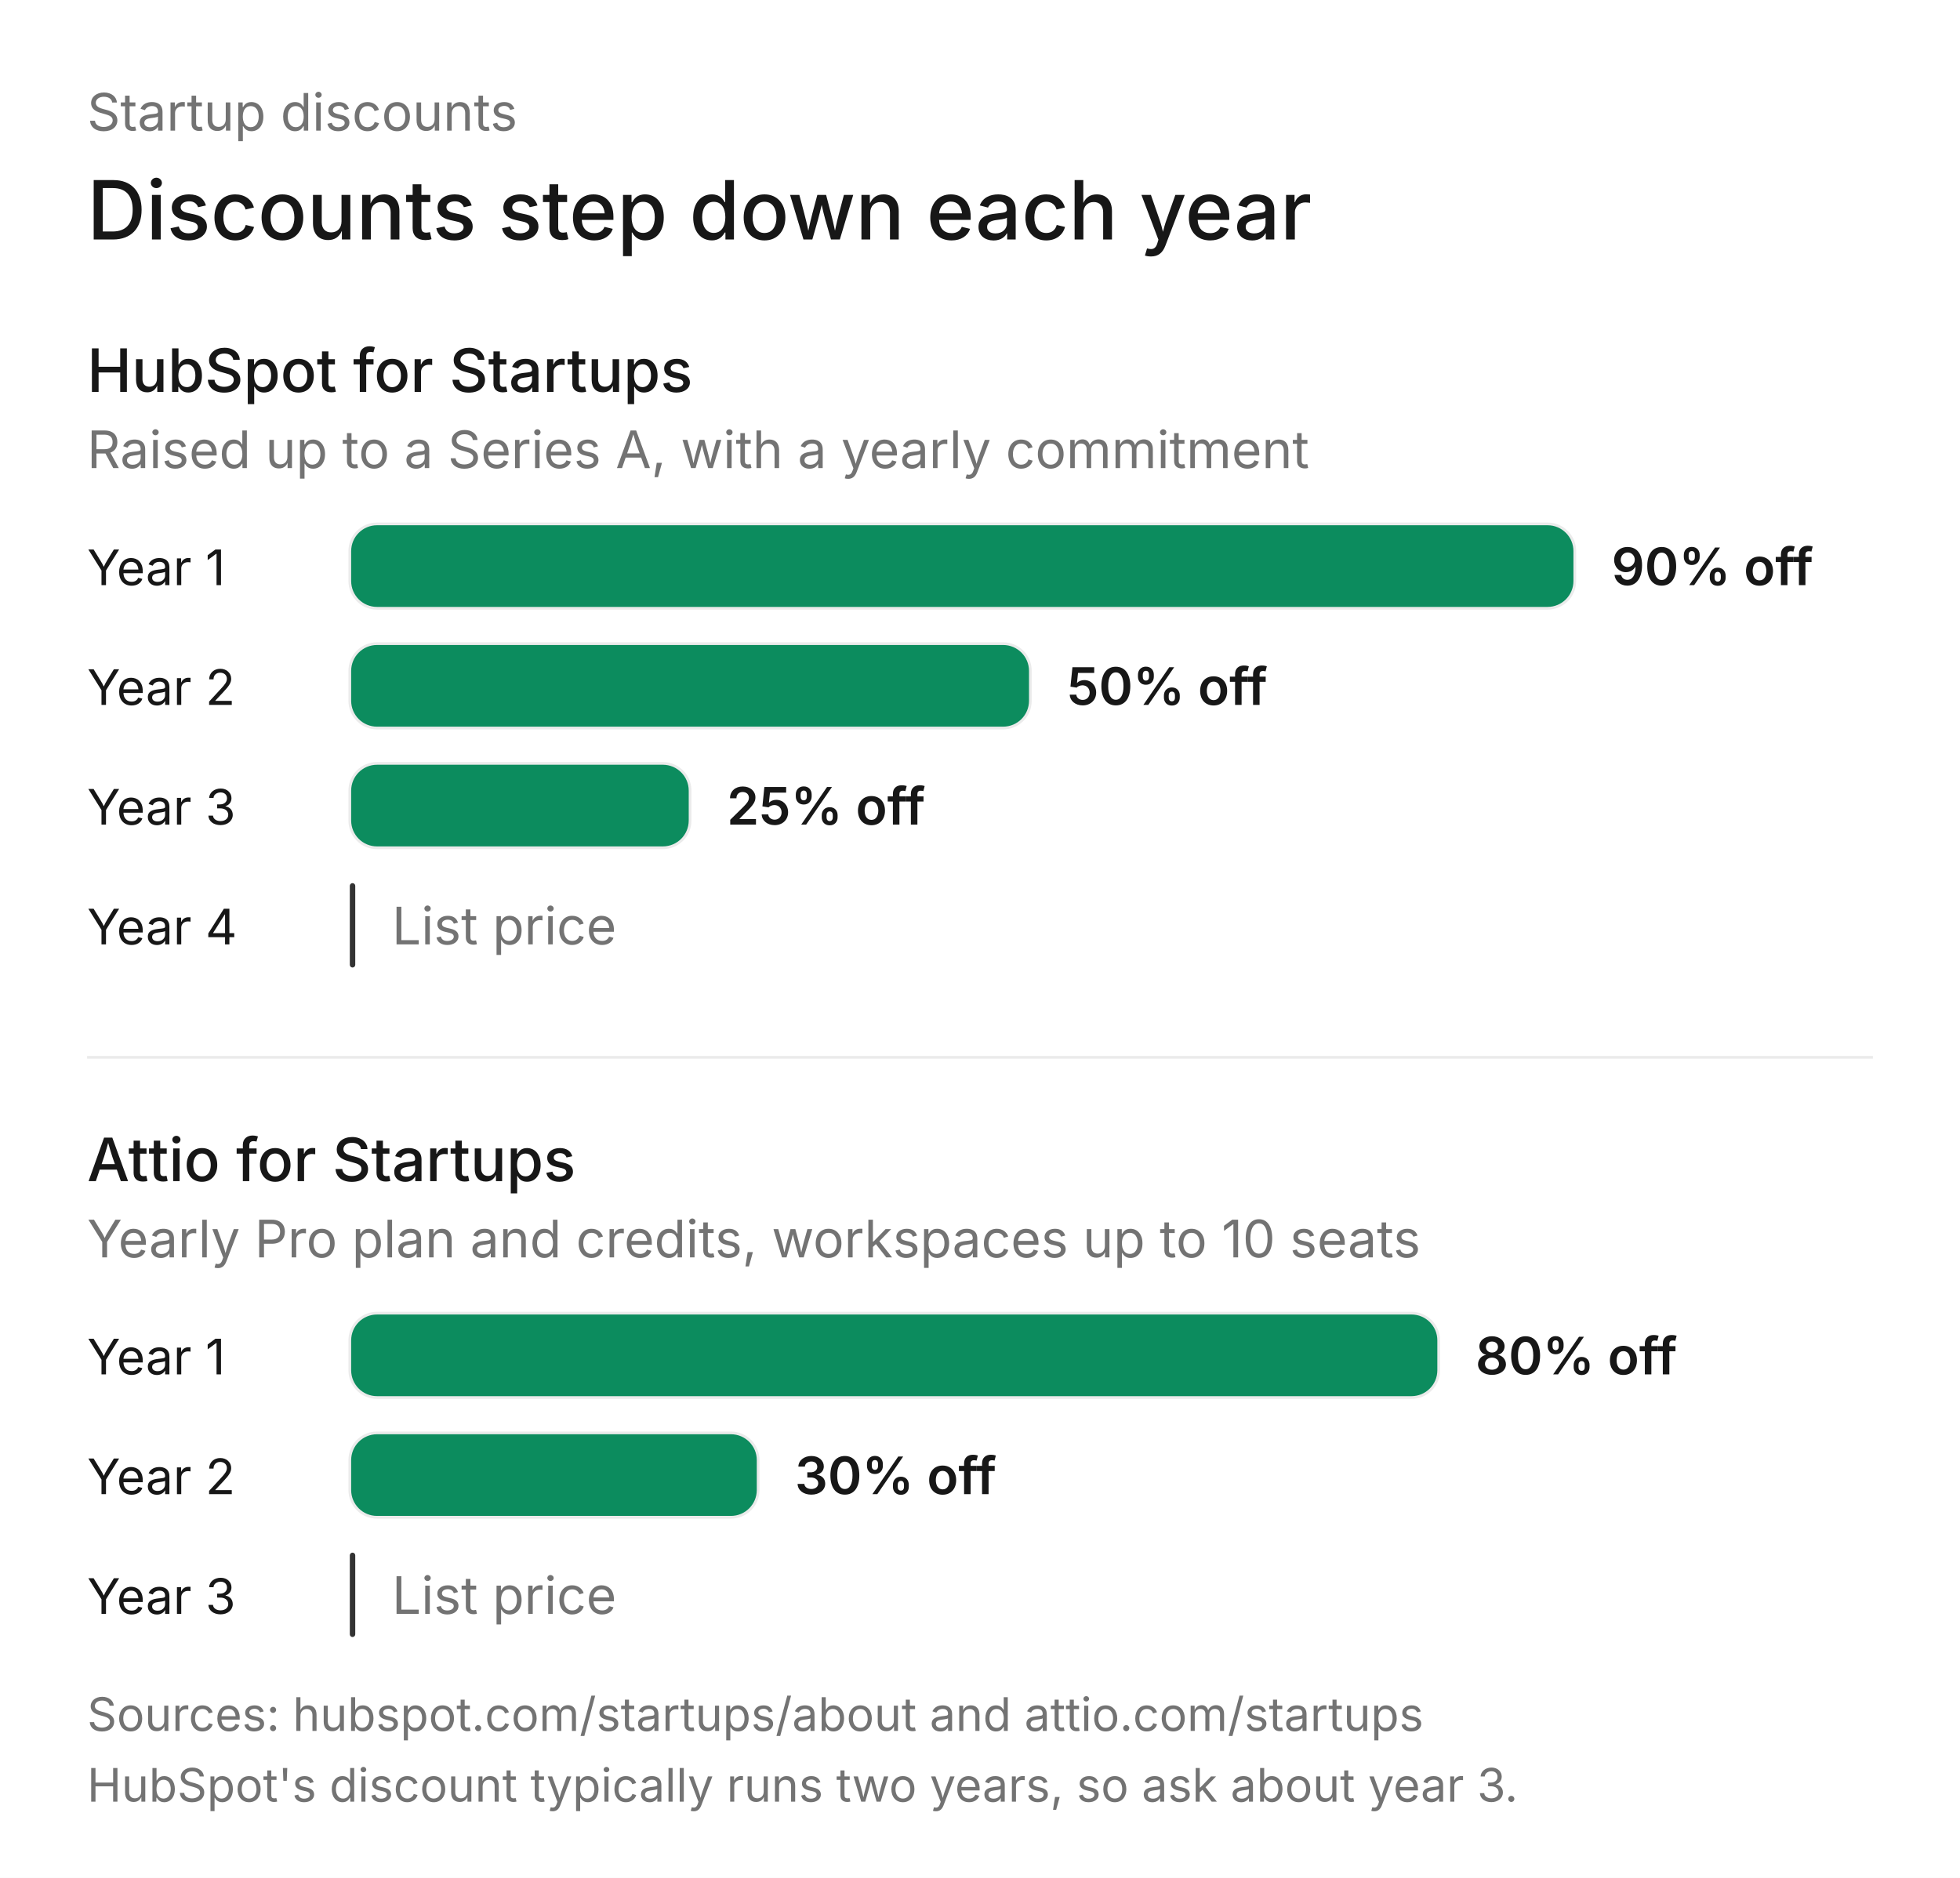
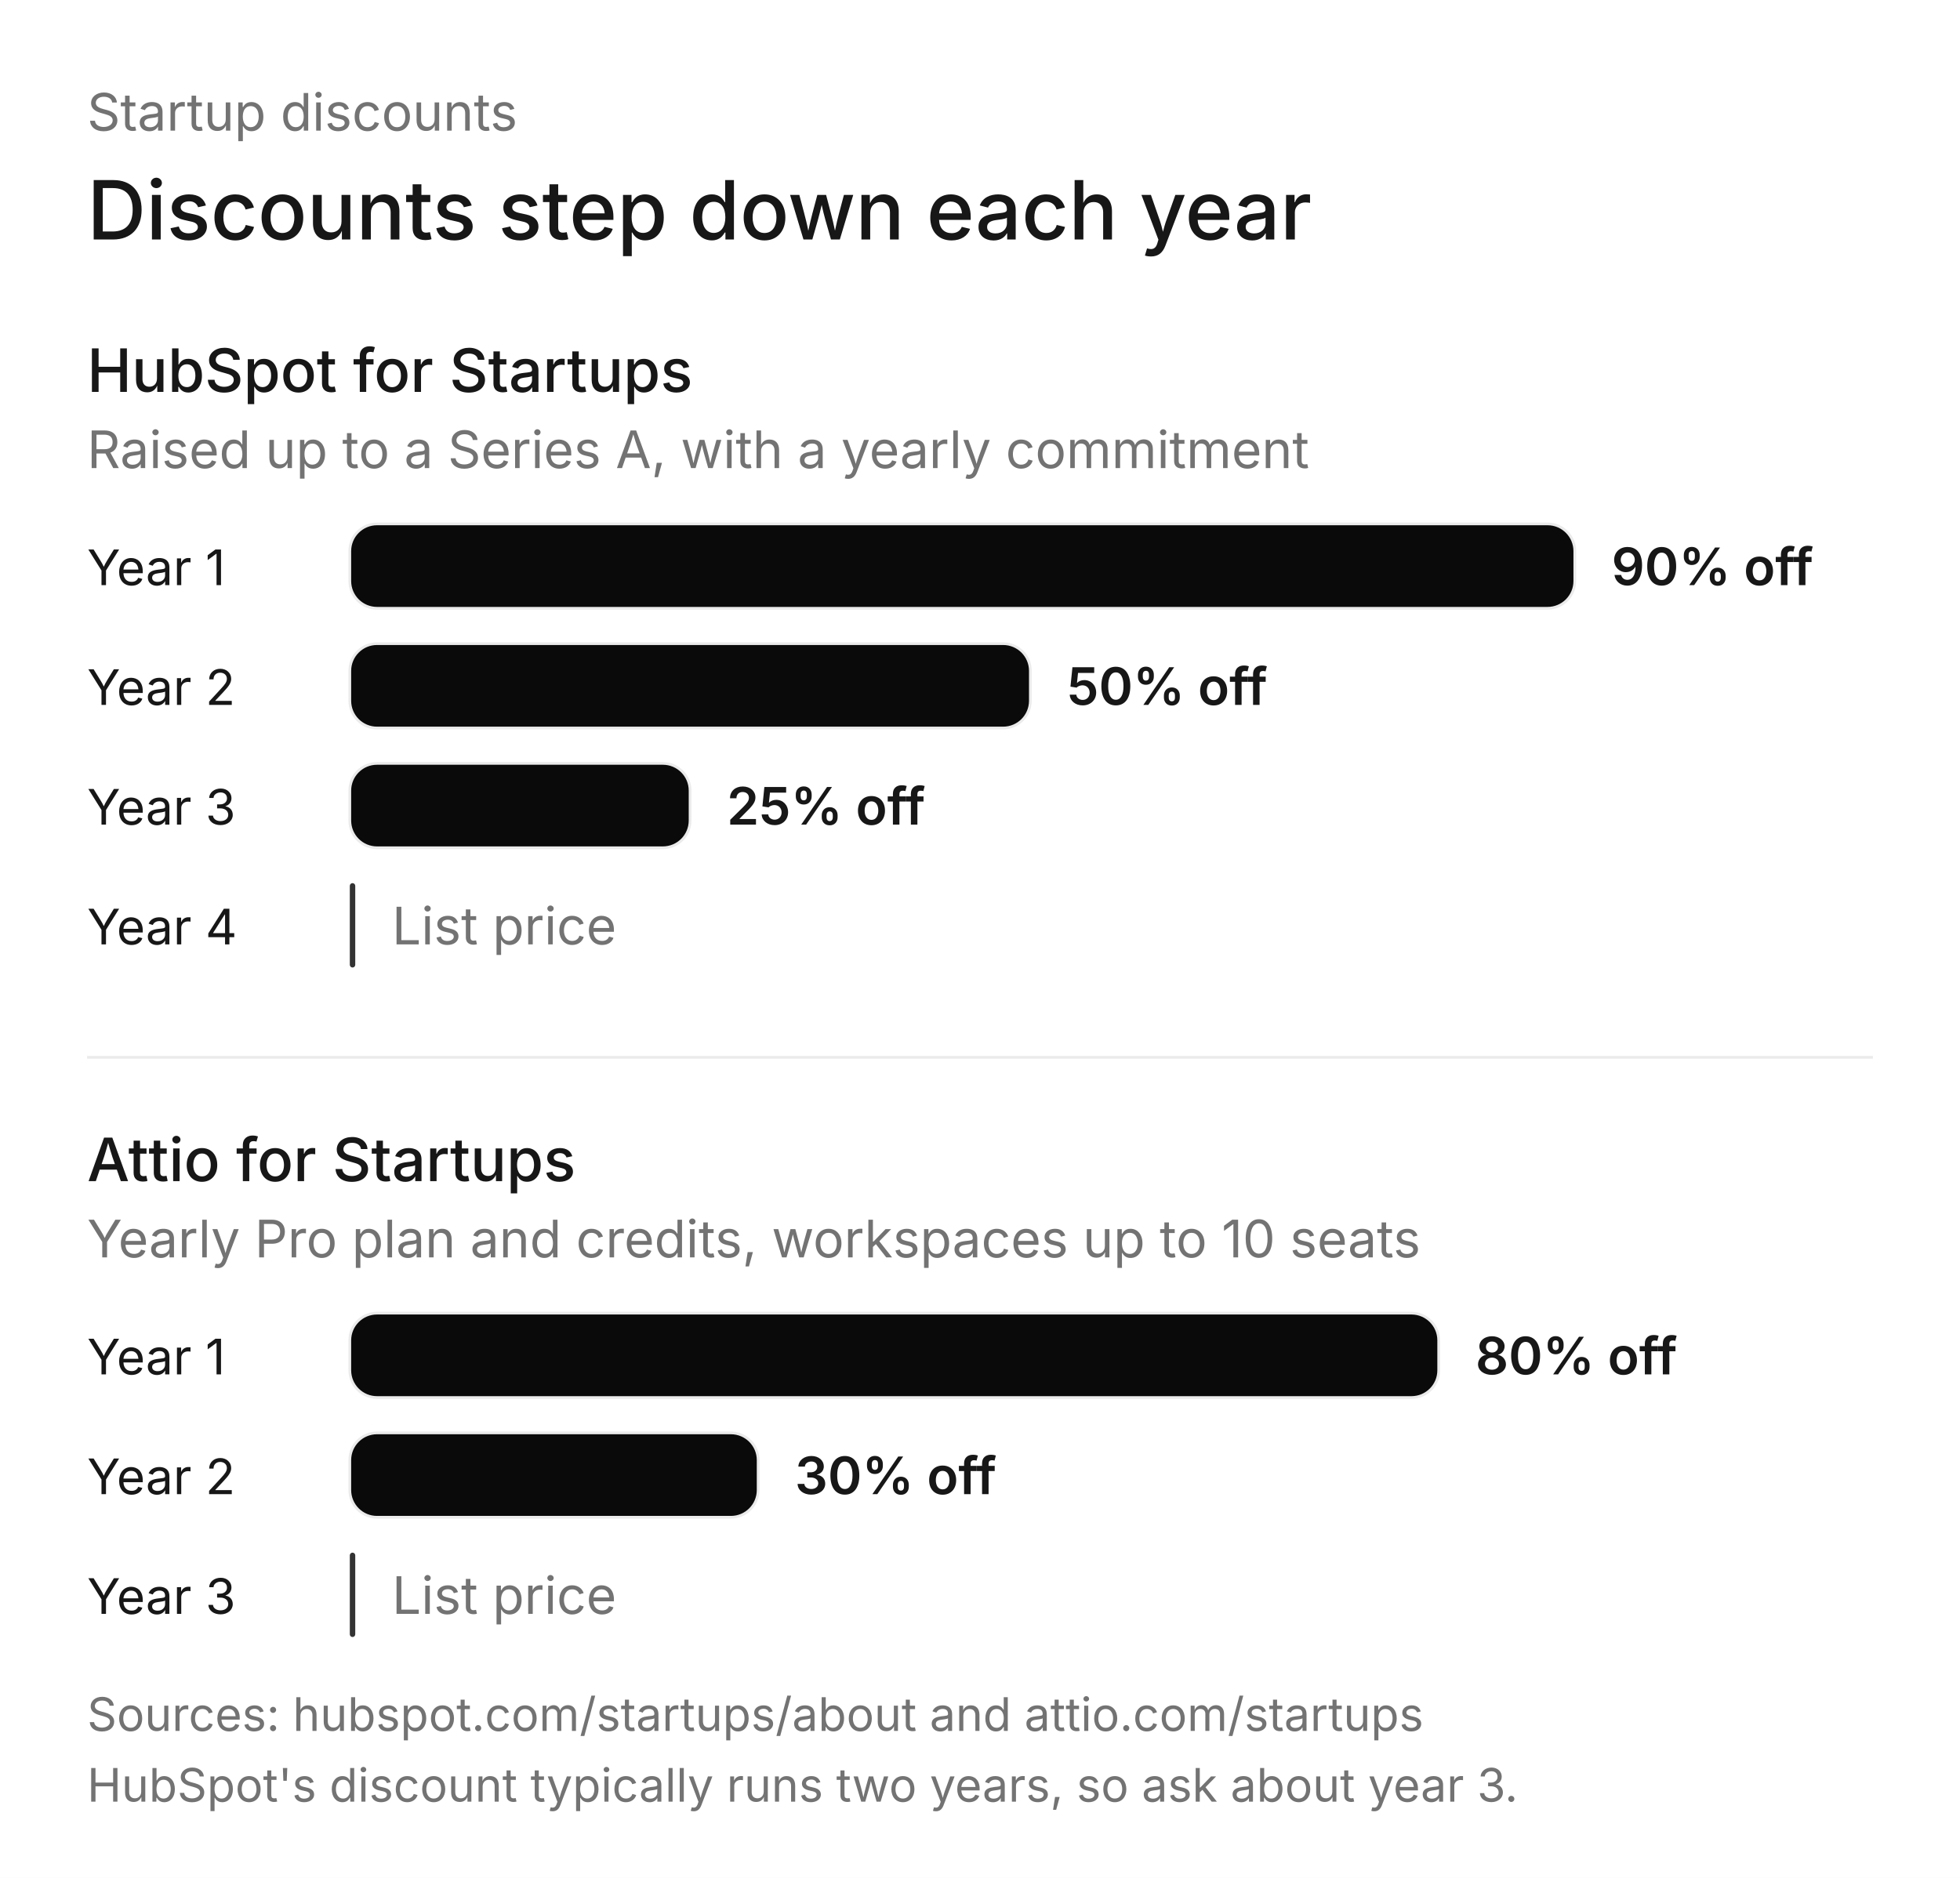
<svg xmlns="http://www.w3.org/2000/svg" viewBox="0 0 720 690" width="720" height="690" role="img" aria-labelledby="t d" font-family="Inter, system-ui, sans-serif">
  <rect width="720" height="690" fill="#ffffff" />
  <text x="32" y="48" font-family="Inter, system-ui, sans-serif" font-size="19" fill="#737373">Startup discounts</text>
  <text x="32" y="88" font-size="30" font-weight="500" fill="#171717">Discounts step down <tspan fill="#171717">each year</tspan>
  </text>
  <text x="32" y="144" font-size="22" font-weight="500" fill="#171717">HubSpot for Startups</text>
  <text x="32" y="172" font-size="19" fill="#737373">Raised up to a Series A, with a yearly commitment</text>
  <g font-family="Inter, system-ui, sans-serif" font-size="18" fill="#171717">
    <text x="32" y="215">Year 1</text>
    <text x="32" y="259">Year 2</text>
    <text x="32" y="303">Year 3</text>
    <text x="32" y="347">Year 4</text>
  </g>
-   <rect x="128.5" y="192.5" width="450" height="31" fill="#0c8c5e" stroke="#ebebeb" rx="10" />
-   <rect x="128.5" y="236.5" width="250" height="31" fill="#0c8c5e" stroke="#ebebeb" rx="10" />
-   <rect x="128.5" y="280.5" width="125" height="31" fill="#0c8c5e" stroke="#ebebeb" rx="10" />
+   <rect x="128.5" y="192.5" width="450" height="31" fill="#0a0a0a" stroke="#ebebeb" rx="10" />
+   <rect x="128.5" y="236.5" width="250" height="31" fill="#0a0a0a" stroke="#ebebeb" rx="10" />
+   <rect x="128.5" y="280.5" width="125" height="31" fill="#0a0a0a" stroke="#ebebeb" rx="10" />
  <rect x="128.5" y="324.5" width="2" height="31" fill="#333333" rx="1" />
  <g font-size="19" font-weight="600" fill="#171717">
    <text x="592" y="215">90% off</text>
    <text x="392" y="259">50% off</text>
    <text x="267" y="303">25% off</text>
  </g>
  <text x="144" y="347" font-size="19" fill="#737373">List price</text>
  <line x1="32" y1="388.5" x2="688" y2="388.5" stroke="#ebebeb" />
  <text x="32" y="434" font-size="22" font-weight="500" fill="#171717">Attio for Startups</text>
  <text x="32" y="462" font-size="19" fill="#737373">Yearly Pro plan and credits, workspaces up to 10 seats</text>
  <g font-family="Inter, system-ui, sans-serif" font-size="18" fill="#171717">
    <text x="32" y="505">Year 1</text>
    <text x="32" y="549">Year 2</text>
    <text x="32" y="593">Year 3</text>
  </g>
-   <rect x="128.5" y="482.5" width="400" height="31" fill="#0c8c5e" stroke="#ebebeb" rx="10" />
-   <rect x="128.5" y="526.5" width="150" height="31" fill="#0c8c5e" stroke="#ebebeb" rx="10" />
+   <rect x="128.5" y="482.5" width="400" height="31" fill="#0a0a0a" stroke="#ebebeb" rx="10" />
+   <rect x="128.5" y="526.5" width="150" height="31" fill="#0a0a0a" stroke="#ebebeb" rx="10" />
  <rect x="128.5" y="570.5" width="2" height="31" fill="#333333" rx="1" />
  <g font-size="19" font-weight="600" fill="#171717">
    <text x="542" y="505">80% off</text>
    <text x="292" y="549">30% off</text>
  </g>
  <text x="144" y="593" font-size="19" fill="#737373">List price</text>
  <text x="32" y="636" font-size="17" fill="#737373">Sources: hubspot.com/startups/about and attio.com/startups</text>
  <text x="32" y="662" font-size="17" fill="#737373">HubSpot's discount typically runs two years, so ask about year 3.</text>
</svg>
